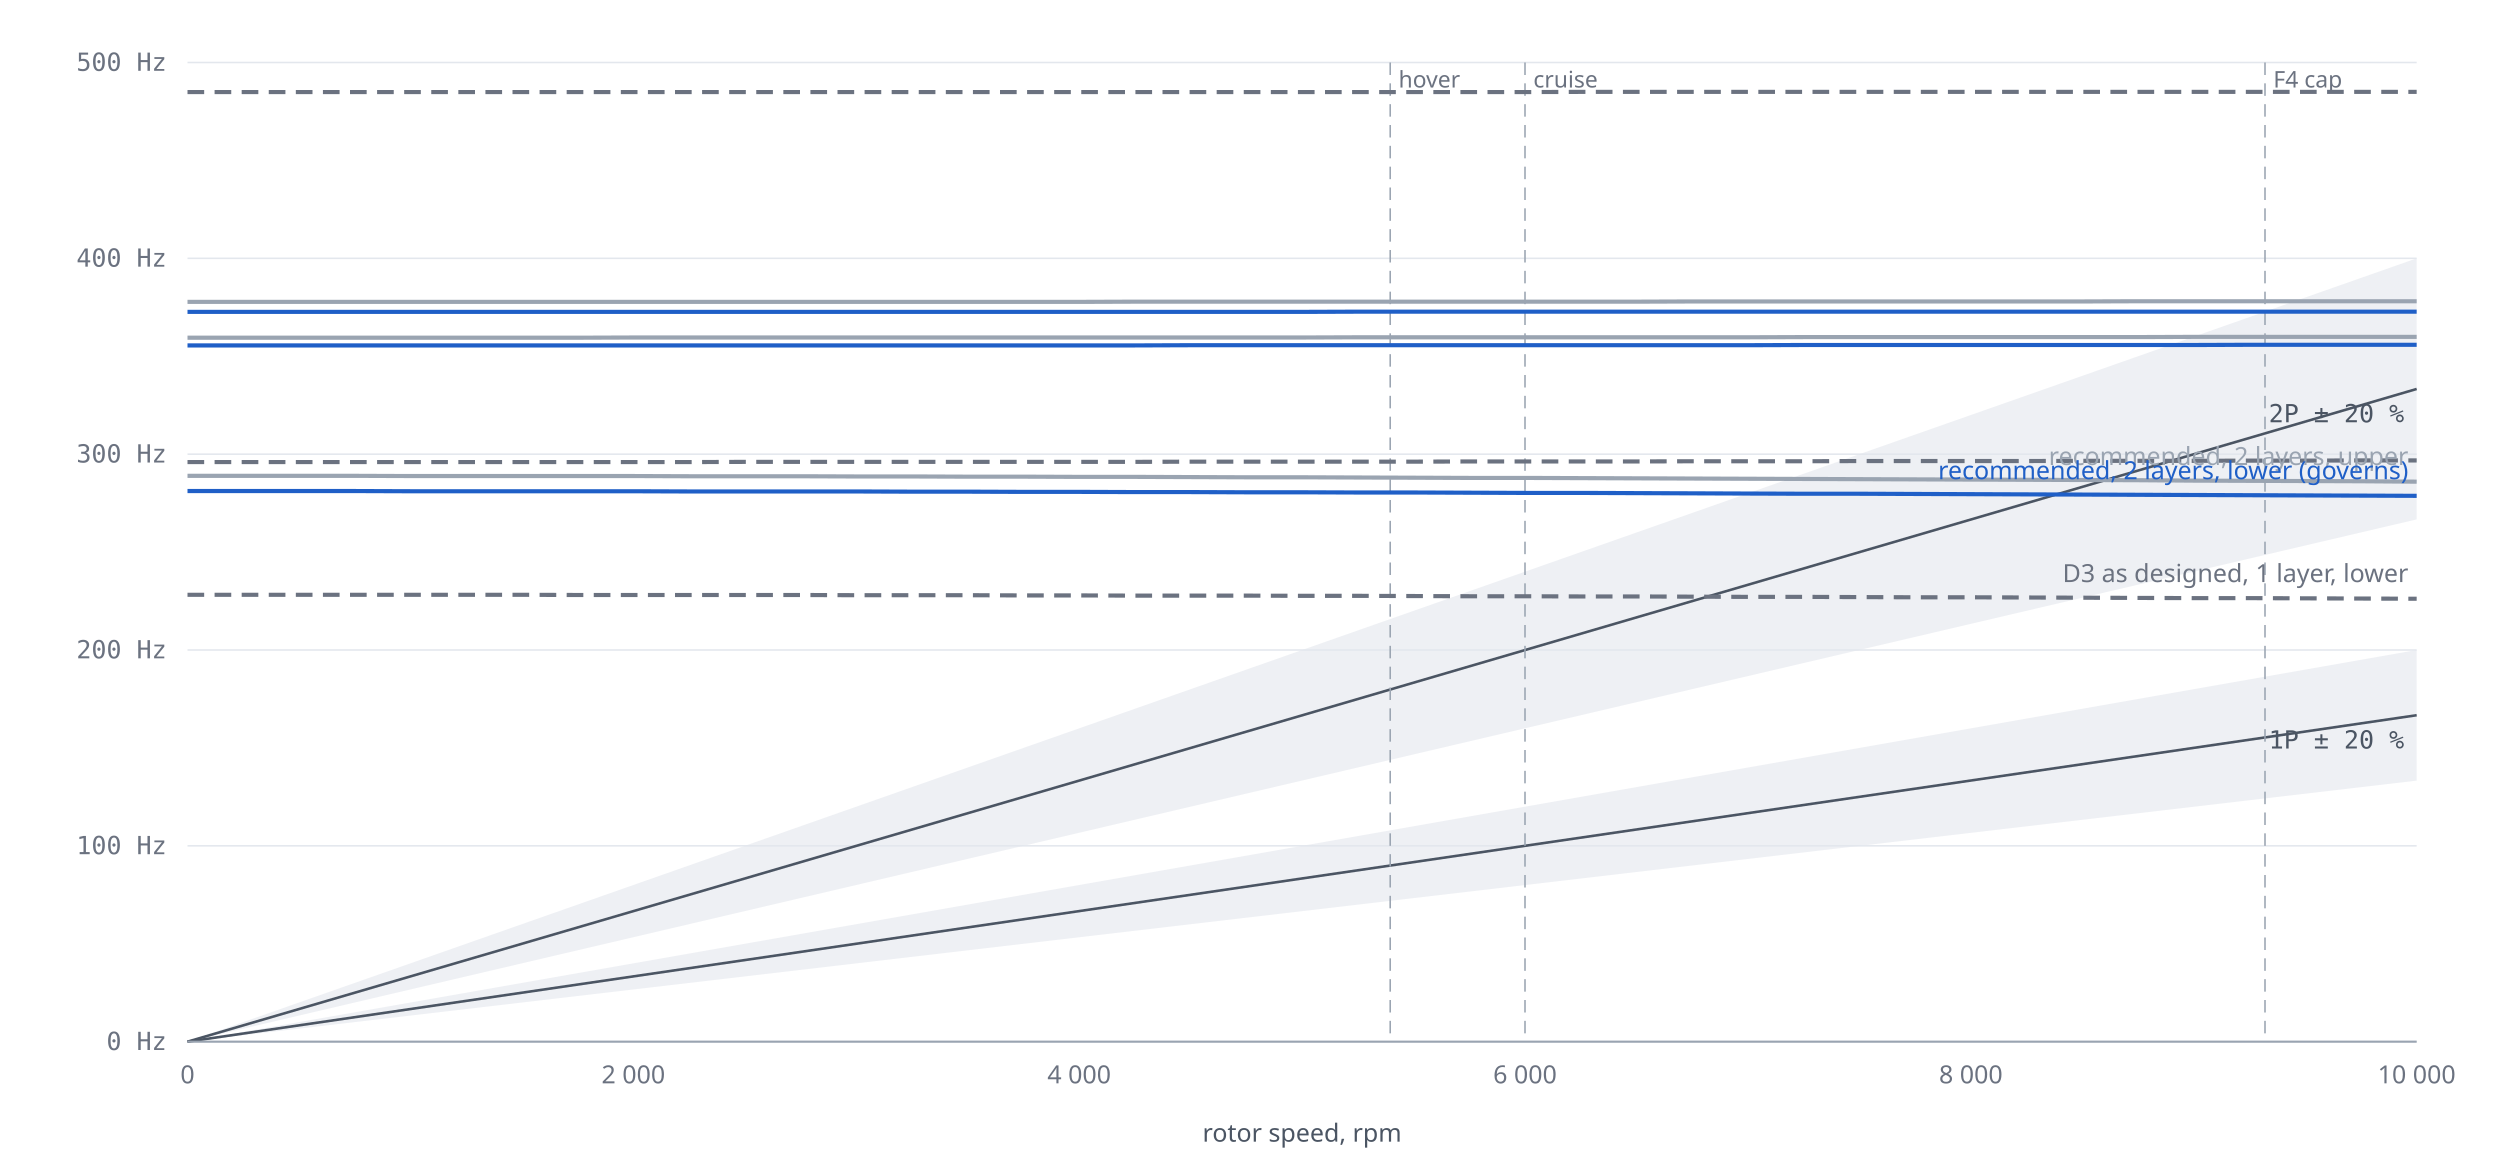
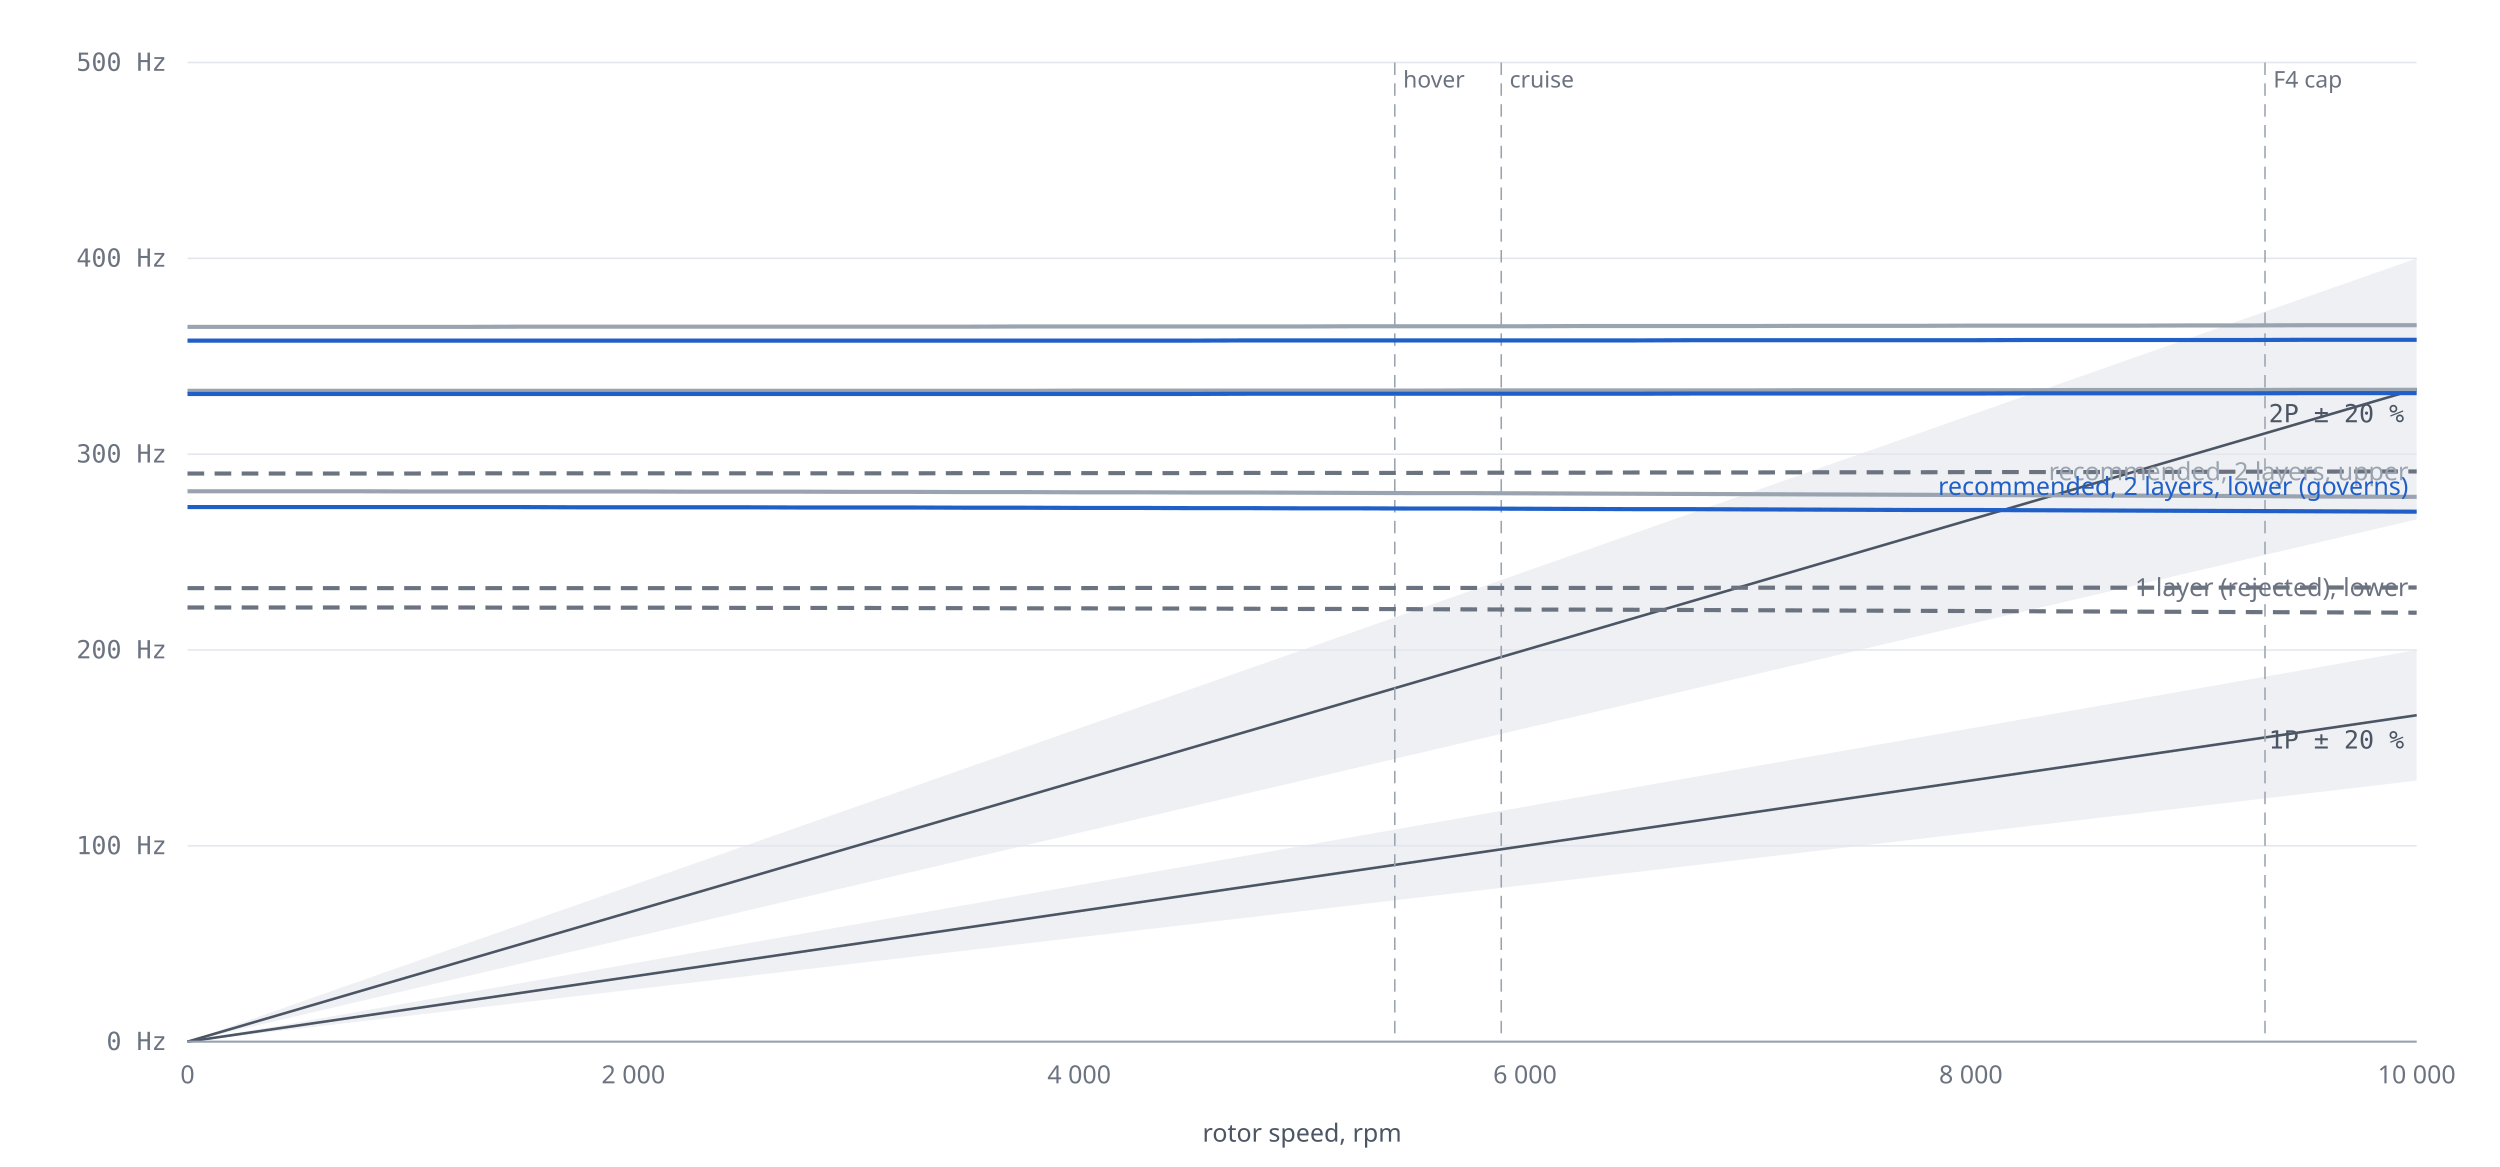
<svg xmlns="http://www.w3.org/2000/svg" viewBox="0 0 1200 560" font-family="IBM Plex Sans, system-ui, sans-serif">
  <polygon points="90.0,500.0 1160.0,312.0 1160.0,374.7 90.0,500.0" fill="#E2E6EC" fill-opacity="0.6" stroke="none" />
  <polygon points="90.0,500.0 1160.0,124.0 1160.0,249.3 90.0,500.0" fill="#E2E6EC" fill-opacity="0.6" stroke="none" />
  <line x1="90" y1="500.0" x2="1160" y2="500.0" stroke="#E3E7ED" stroke-width="0.75" />
  <text x="80" y="504.0" font-size="12" font-family="IBM Plex Mono, monospace" fill="#6B7280" text-anchor="end">0 Hz</text>
  <line x1="90" y1="406.0" x2="1160" y2="406.0" stroke="#E3E7ED" stroke-width="0.75" />
  <text x="80" y="410.0" font-size="12" font-family="IBM Plex Mono, monospace" fill="#6B7280" text-anchor="end">100 Hz</text>
  <line x1="90" y1="312.0" x2="1160" y2="312.0" stroke="#E3E7ED" stroke-width="0.75" />
  <text x="80" y="316.0" font-size="12" font-family="IBM Plex Mono, monospace" fill="#6B7280" text-anchor="end">200 Hz</text>
  <line x1="90" y1="218.0" x2="1160" y2="218.0" stroke="#E3E7ED" stroke-width="0.75" />
  <text x="80" y="222.0" font-size="12" font-family="IBM Plex Mono, monospace" fill="#6B7280" text-anchor="end">300 Hz</text>
  <line x1="90" y1="124.0" x2="1160" y2="124.0" stroke="#E3E7ED" stroke-width="0.75" />
  <text x="80" y="128.0" font-size="12" font-family="IBM Plex Mono, monospace" fill="#6B7280" text-anchor="end">400 Hz</text>
  <line x1="90" y1="30.0" x2="1160" y2="30.0" stroke="#E3E7ED" stroke-width="0.75" />
  <text x="80" y="34.0" font-size="12" font-family="IBM Plex Mono, monospace" fill="#6B7280" text-anchor="end">500 Hz</text>
  <text x="90.0" y="520" font-size="12" font-family="IBM Plex Mono  monospace" fill="#6B7280" text-anchor="middle">0</text>
  <text x="304.0" y="520" font-size="12" font-family="IBM Plex Mono  monospace" fill="#6B7280" text-anchor="middle">2 000</text>
  <text x="518.0" y="520" font-size="12" font-family="IBM Plex Mono  monospace" fill="#6B7280" text-anchor="middle">4 000</text>
  <text x="732.0" y="520" font-size="12" font-family="IBM Plex Mono  monospace" fill="#6B7280" text-anchor="middle">6 000</text>
  <text x="946.0" y="520" font-size="12" font-family="IBM Plex Mono  monospace" fill="#6B7280" text-anchor="middle">8 000</text>
  <text x="1160.0" y="520" font-size="12" font-family="IBM Plex Mono  monospace" fill="#6B7280" text-anchor="middle">10 000</text>
  <text x="625.0" y="548" font-size="12" fill="#4B5563" text-anchor="middle">rotor speed, rpm</text>
  <line x1="90.0" y1="500.0" x2="1160.0" y2="343.3" stroke="#4B5563" stroke-width="1.25" />
  <text x="1154.0" y="359.3" font-size="12" font-family="IBM Plex Mono, monospace" fill="#4B5563" text-anchor="end">1P ± 20 %</text>
  <line x1="90.0" y1="500.0" x2="1160.0" y2="186.7" stroke="#4B5563" stroke-width="1.25" />
  <text x="1154.0" y="202.7" font-size="12" font-family="IBM Plex Mono, monospace" fill="#4B5563" text-anchor="end">2P ± 20 %</text>
-   <line x1="667.3" y1="30" x2="667.3" y2="500" stroke="#9AA4B1" stroke-width="0.75" stroke-dasharray="6 4" />
-   <text x="671.3" y="42" font-size="11" fill="#6B7280">hover</text>
-   <line x1="732.0" y1="30" x2="732.0" y2="500" stroke="#9AA4B1" stroke-width="0.75" stroke-dasharray="6 4" />
-   <text x="736.0" y="42" font-size="11" fill="#6B7280">cruise</text>
+   <line x1="669.5" y1="30" x2="669.5" y2="500" stroke="#9AA4B1" stroke-width="0.75" stroke-dasharray="6 4" />
+   <text x="673.5" y="42" font-size="11" fill="#6B7280">hover</text>
+   <line x1="720.6" y1="30" x2="720.6" y2="500" stroke="#9AA4B1" stroke-width="0.75" stroke-dasharray="6 4" />
+   <text x="724.6" y="42" font-size="11" fill="#6B7280">cruise</text>
  <line x1="1087.2" y1="30" x2="1087.2" y2="500" stroke="#9AA4B1" stroke-width="0.75" stroke-dasharray="6 4" />
  <text x="1091.2" y="42" font-size="11" fill="#6B7280">F4 cap</text>
-   <polyline points="90.0,285.5 116.8,285.5 143.5,285.5 170.2,285.5 197.0,285.5 223.8,285.5 250.5,285.5 277.2,285.6 304.0,285.6 330.8,285.6 357.5,285.6 384.2,285.6 411.0,285.7 437.8,285.7 464.5,285.7 491.2,285.8 518.0,285.8 544.8,285.9 571.5,285.9 598.2,285.9 625.0,286.0 651.8,286.0 678.5,286.1 705.2,286.2 732.0,286.2 758.8,286.3 785.5,286.3 812.2,286.4 839.0,286.5 865.8,286.5 892.5,286.6 919.2,286.7 946.0,286.7 972.8,286.8 999.5,286.9 1026.2,287.0 1053.0,287.1 1079.8,287.1 1106.5,287.2 1133.2,287.3 1160.0,287.4" fill="none" stroke="#6B7280" stroke-width="2" stroke-dasharray="8 5" />
-   <polyline points="90.0,221.8 116.8,221.8 143.5,221.8 170.2,221.8 197.0,221.8 223.8,221.8 250.5,221.8 277.2,221.8 304.0,221.8 330.8,221.8 357.5,221.7 384.2,221.7 411.0,221.7 437.8,221.7 464.5,221.7 491.2,221.7 518.0,221.7 544.8,221.7 571.5,221.6 598.2,221.6 625.0,221.6 651.8,221.6 678.5,221.6 705.2,221.5 732.0,221.5 758.8,221.5 785.5,221.5 812.2,221.4 839.0,221.4 865.8,221.4 892.5,221.3 919.2,221.3 946.0,221.3 972.8,221.3 999.5,221.2 1026.2,221.2 1053.0,221.2 1079.8,221.1 1106.5,221.1 1133.2,221.0 1160.0,221.0" fill="none" stroke="#6B7280" stroke-width="2" stroke-dasharray="8 5" />
-   <polyline points="90.0,44.2 116.8,44.2 143.5,44.2 170.2,44.2 197.0,44.2 223.8,44.2 250.5,44.2 277.2,44.2 304.0,44.2 330.8,44.2 357.5,44.2 384.2,44.2 411.0,44.2 437.8,44.2 464.5,44.2 491.2,44.2 518.0,44.2 544.8,44.2 571.5,44.2 598.2,44.2 625.0,44.2 651.8,44.2 678.5,44.2 705.2,44.2 732.0,44.2 758.8,44.1 785.5,44.1 812.2,44.1 839.0,44.1 865.8,44.1 892.5,44.1 919.2,44.1 946.0,44.1 972.8,44.1 999.5,44.1 1026.2,44.1 1053.0,44.1 1079.8,44.1 1106.5,44.1 1133.2,44.1 1160.0,44.1" fill="none" stroke="#6B7280" stroke-width="2" stroke-dasharray="8 5" />
-   <text x="1156" y="279.4" font-size="12" fill="#6B7280" text-anchor="end">D3 as designed, 1 layer, lower</text>
-   <polyline points="90.0,228.4 116.8,228.4 143.5,228.4 170.2,228.4 197.0,228.5 223.8,228.5 250.5,228.5 277.2,228.5 304.0,228.5 330.8,228.6 357.5,228.6 384.2,228.6 411.0,228.7 437.8,228.7 464.5,228.8 491.2,228.8 518.0,228.9 544.8,228.9 571.5,229.0 598.2,229.1 625.0,229.1 651.8,229.2 678.5,229.3 705.2,229.4 732.0,229.4 758.8,229.5 785.5,229.6 812.2,229.7 839.0,229.8 865.8,229.9 892.5,230.0 919.2,230.1 946.0,230.2 972.8,230.3 999.5,230.4 1026.2,230.5 1053.0,230.7 1079.8,230.8 1106.5,230.9 1133.2,231.0 1160.0,231.2" fill="none" stroke="#9AA4B1" stroke-width="2" />
-   <polyline points="90.0,162.1 116.8,162.1 143.5,162.1 170.2,162.1 197.0,162.1 223.8,162.1 250.5,162.1 277.2,162.1 304.0,162.0 330.8,162.0 357.5,162.0 384.2,162.0 411.0,162.0 437.8,162.0 464.5,162.0 491.2,162.0 518.0,162.0 544.8,162.0 571.5,162.0 598.2,162.0 625.0,162.0 651.8,161.9 678.5,161.9 705.2,161.9 732.0,161.9 758.8,161.9 785.5,161.9 812.2,161.9 839.0,161.9 865.8,161.8 892.5,161.8 919.2,161.8 946.0,161.8 972.8,161.8 999.5,161.8 1026.2,161.8 1053.0,161.7 1079.8,161.7 1106.5,161.7 1133.2,161.7 1160.0,161.7" fill="none" stroke="#9AA4B1" stroke-width="2" />
-   <polyline points="90.0,144.9 116.8,144.9 143.5,144.9 170.2,144.9 197.0,144.9 223.8,144.9 250.5,144.9 277.2,144.9 304.0,144.9 330.8,144.9 357.5,144.9 384.2,144.9 411.0,144.9 437.8,144.9 464.5,144.9 491.2,144.9 518.0,144.9 544.8,144.8 571.5,144.8 598.2,144.8 625.0,144.8 651.8,144.8 678.5,144.8 705.2,144.8 732.0,144.8 758.8,144.8 785.5,144.8 812.2,144.7 839.0,144.7 865.8,144.7 892.5,144.7 919.2,144.7 946.0,144.7 972.8,144.7 999.5,144.7 1026.2,144.6 1053.0,144.6 1079.8,144.6 1106.5,144.6 1133.2,144.6 1160.0,144.6" fill="none" stroke="#9AA4B1" stroke-width="2" />
-   <text x="1156" y="223.2" font-size="12" fill="#9AA4B1" text-anchor="end">recommended, 2 layers, upper</text>
-   <polyline points="90.0,235.7 116.8,235.7 143.5,235.7 170.2,235.7 197.0,235.8 223.8,235.8 250.5,235.8 277.2,235.8 304.0,235.8 330.8,235.9 357.5,235.9 384.2,235.9 411.0,235.9 437.8,236.0 464.5,236.0 491.2,236.1 518.0,236.1 544.8,236.2 571.5,236.2 598.2,236.3 625.0,236.3 651.8,236.4 678.5,236.4 705.2,236.5 732.0,236.6 758.8,236.6 785.5,236.7 812.2,236.8 839.0,236.9 865.8,237.0 892.5,237.0 919.2,237.1 946.0,237.2 972.8,237.3 999.5,237.4 1026.2,237.5 1053.0,237.6 1079.8,237.7 1106.5,237.8 1133.2,237.9 1160.0,238.0" fill="none" stroke="#1F5FC7" stroke-width="2" />
-   <polyline points="90.0,165.8 116.8,165.8 143.5,165.8 170.2,165.8 197.0,165.8 223.8,165.8 250.5,165.8 277.2,165.8 304.0,165.8 330.8,165.8 357.5,165.8 384.2,165.8 411.0,165.8 437.8,165.8 464.5,165.8 491.2,165.8 518.0,165.8 544.8,165.8 571.5,165.7 598.2,165.7 625.0,165.7 651.8,165.7 678.5,165.7 705.2,165.7 732.0,165.7 758.8,165.7 785.5,165.7 812.2,165.7 839.0,165.7 865.8,165.6 892.5,165.6 919.2,165.6 946.0,165.6 972.8,165.6 999.5,165.6 1026.2,165.6 1053.0,165.6 1079.8,165.5 1106.5,165.5 1133.2,165.5 1160.0,165.5" fill="none" stroke="#1F5FC7" stroke-width="2" />
-   <polyline points="90.0,149.7 116.8,149.7 143.5,149.7 170.2,149.7 197.0,149.7 223.8,149.7 250.5,149.7 277.2,149.7 304.0,149.7 330.8,149.7 357.5,149.7 384.2,149.7 411.0,149.7 437.8,149.7 464.5,149.7 491.2,149.7 518.0,149.7 544.8,149.7 571.5,149.7 598.2,149.7 625.0,149.7 651.8,149.6 678.5,149.6 705.2,149.6 732.0,149.6 758.8,149.6 785.5,149.6 812.2,149.6 839.0,149.6 865.8,149.6 892.5,149.6 919.2,149.6 946.0,149.6 972.8,149.6 999.5,149.6 1026.2,149.6 1053.0,149.6 1079.8,149.6 1106.5,149.6 1133.2,149.6 1160.0,149.6" fill="none" stroke="#1F5FC7" stroke-width="2" />
-   <text x="1156" y="230.0" font-size="12" fill="#1F5FC7" text-anchor="end">recommended, 2 layers, lower (governs)</text>
+   <polyline points="90.0,291.6 116.8,291.6 143.5,291.6 170.2,291.6 197.0,291.6 223.8,291.6 250.5,291.7 277.2,291.7 304.0,291.7 330.8,291.7 357.5,291.8 384.2,291.8 411.0,291.8 437.8,291.9 464.5,291.9 491.2,292.0 518.0,292.0 544.8,292.1 571.5,292.1 598.2,292.2 625.0,292.3 651.8,292.3 678.5,292.4 705.2,292.5 732.0,292.6 758.8,292.6 785.5,292.7 812.2,292.8 839.0,292.9 865.8,293.0 892.5,293.1 919.2,293.2 946.0,293.3 972.8,293.4 999.5,293.5 1026.2,293.6 1053.0,293.7 1079.8,293.8 1106.5,293.9 1133.2,294.0 1160.0,294.1" fill="none" stroke="#6B7280" stroke-width="2" stroke-dasharray="8 5" />
+   <polyline points="90.0,282.3 116.8,282.3 143.5,282.3 170.2,282.3 197.0,282.3 223.8,282.3 250.5,282.3 277.2,282.3 304.0,282.3 330.8,282.3 357.5,282.3 384.2,282.3 411.0,282.3 437.8,282.3 464.5,282.3 491.2,282.3 518.0,282.3 544.8,282.2 571.5,282.2 598.2,282.2 625.0,282.2 651.8,282.2 678.5,282.2 705.2,282.2 732.0,282.2 758.8,282.2 785.5,282.2 812.2,282.2 839.0,282.1 865.8,282.1 892.5,282.1 919.2,282.1 946.0,282.1 972.8,282.1 999.5,282.1 1026.2,282.1 1053.0,282.1 1079.8,282.0 1106.5,282.0 1133.2,282.0 1160.0,282.0" fill="none" stroke="#6B7280" stroke-width="2" stroke-dasharray="8 5" />
+   <polyline points="90.0,227.3 116.8,227.3 143.5,227.3 170.2,227.3 197.0,227.3 223.8,227.2 250.5,227.2 277.2,227.2 304.0,227.2 330.8,227.2 357.5,227.2 384.2,227.2 411.0,227.2 437.8,227.2 464.5,227.1 491.2,227.1 518.0,227.1 544.8,227.1 571.5,227.1 598.2,227.0 625.0,227.0 651.8,227.0 678.5,227.0 705.2,226.9 732.0,226.9 758.8,226.9 785.5,226.8 812.2,226.8 839.0,226.8 865.8,226.7 892.5,226.7 919.2,226.7 946.0,226.6 972.8,226.6 999.5,226.6 1026.2,226.5 1053.0,226.5 1079.8,226.4 1106.5,226.4 1133.2,226.3 1160.0,226.3" fill="none" stroke="#6B7280" stroke-width="2" stroke-dasharray="8 5" />
+   <text x="1156" y="286.1" font-size="12" fill="#6B7280" text-anchor="end">1 layer (rejected), lower</text>
+   <polyline points="90.0,235.8 116.8,235.8 143.5,235.8 170.2,235.8 197.0,235.9 223.8,235.9 250.5,235.9 277.2,235.9 304.0,235.9 330.8,236.0 357.5,236.0 384.2,236.0 411.0,236.1 437.8,236.1 464.5,236.2 491.2,236.2 518.0,236.3 544.8,236.3 571.5,236.4 598.2,236.4 625.0,236.5 651.8,236.6 678.5,236.7 705.2,236.7 732.0,236.8 758.8,236.9 785.5,237.0 812.2,237.1 839.0,237.2 865.8,237.3 892.5,237.4 919.2,237.5 946.0,237.6 972.8,237.7 999.5,237.8 1026.2,237.9 1053.0,238.0 1079.8,238.1 1106.5,238.3 1133.2,238.4 1160.0,238.5" fill="none" stroke="#9AA4B1" stroke-width="2" />
+   <polyline points="90.0,187.6 116.8,187.6 143.5,187.6 170.2,187.6 197.0,187.6 223.8,187.6 250.5,187.6 277.2,187.6 304.0,187.6 330.8,187.6 357.5,187.6 384.2,187.6 411.0,187.6 437.8,187.6 464.5,187.6 491.2,187.6 518.0,187.5 544.8,187.5 571.5,187.5 598.2,187.5 625.0,187.5 651.8,187.5 678.5,187.5 705.2,187.4 732.0,187.4 758.8,187.4 785.5,187.4 812.2,187.4 839.0,187.4 865.8,187.3 892.5,187.3 919.2,187.3 946.0,187.3 972.8,187.3 999.5,187.2 1026.2,187.2 1053.0,187.2 1079.8,187.2 1106.5,187.1 1133.2,187.1 1160.0,187.1" fill="none" stroke="#9AA4B1" stroke-width="2" />
+   <polyline points="90.0,156.9 116.8,156.9 143.5,156.9 170.2,156.9 197.0,156.9 223.8,156.9 250.5,156.8 277.2,156.8 304.0,156.8 330.8,156.8 357.5,156.8 384.2,156.8 411.0,156.8 437.8,156.8 464.5,156.8 491.2,156.7 518.0,156.7 544.8,156.7 571.5,156.7 598.2,156.7 625.0,156.7 651.8,156.6 678.5,156.6 705.2,156.6 732.0,156.6 758.8,156.5 785.5,156.5 812.2,156.5 839.0,156.5 865.8,156.4 892.5,156.4 919.2,156.4 946.0,156.3 972.8,156.3 999.5,156.3 1026.2,156.3 1053.0,156.2 1079.8,156.2 1106.5,156.1 1133.2,156.1 1160.0,156.1" fill="none" stroke="#9AA4B1" stroke-width="2" />
+   <text x="1156" y="230.5" font-size="12" fill="#9AA4B1" text-anchor="end">recommended, 2 layers, upper</text>
+   <polyline points="90.0,243.4 116.8,243.4 143.5,243.4 170.2,243.4 197.0,243.4 223.8,243.4 250.5,243.4 277.2,243.5 304.0,243.5 330.8,243.5 357.5,243.5 384.2,243.6 411.0,243.6 437.8,243.6 464.5,243.7 491.2,243.7 518.0,243.8 544.8,243.8 571.5,243.9 598.2,243.9 625.0,244.0 651.8,244.0 678.5,244.1 705.2,244.1 732.0,244.2 758.8,244.3 785.5,244.4 812.2,244.4 839.0,244.5 865.8,244.6 892.5,244.7 919.2,244.8 946.0,244.8 972.8,244.9 999.5,245.0 1026.2,245.1 1053.0,245.2 1079.8,245.3 1106.5,245.4 1133.2,245.5 1160.0,245.6" fill="none" stroke="#1F5FC7" stroke-width="2" />
+   <polyline points="90.0,189.1 116.8,189.1 143.5,189.1 170.2,189.1 197.0,189.1 223.8,189.1 250.5,189.1 277.2,189.1 304.0,189.1 330.8,189.1 357.5,189.1 384.2,189.1 411.0,189.1 437.8,189.1 464.5,189.1 491.2,189.1 518.0,189.1 544.8,189.1 571.5,189.1 598.2,189.0 625.0,189.0 651.8,189.0 678.5,189.0 705.2,189.0 732.0,189.0 758.8,189.0 785.5,189.0 812.2,188.9 839.0,188.9 865.8,188.9 892.5,188.9 919.2,188.9 946.0,188.9 972.8,188.8 999.5,188.8 1026.2,188.8 1053.0,188.8 1079.8,188.8 1106.5,188.7 1133.2,188.7 1160.0,188.7" fill="none" stroke="#1F5FC7" stroke-width="2" />
+   <polyline points="90.0,163.5 116.8,163.5 143.5,163.5 170.2,163.5 197.0,163.5 223.8,163.5 250.5,163.5 277.2,163.5 304.0,163.5 330.8,163.5 357.5,163.5 384.2,163.5 411.0,163.5 437.8,163.5 464.5,163.5 491.2,163.5 518.0,163.5 544.8,163.5 571.5,163.5 598.2,163.4 625.0,163.4 651.8,163.4 678.5,163.4 705.2,163.4 732.0,163.4 758.8,163.4 785.5,163.4 812.2,163.3 839.0,163.3 865.8,163.3 892.5,163.3 919.2,163.3 946.0,163.3 972.8,163.2 999.5,163.2 1026.2,163.2 1053.0,163.2 1079.8,163.2 1106.5,163.1 1133.2,163.1 1160.0,163.1" fill="none" stroke="#1F5FC7" stroke-width="2" />
+   <text x="1156" y="237.6" font-size="12" fill="#1F5FC7" text-anchor="end">recommended, 2 layers, lower (governs)</text>
  <line x1="90" y1="500" x2="1160" y2="500" stroke="#9AA4B1" stroke-width="1" />
</svg>
